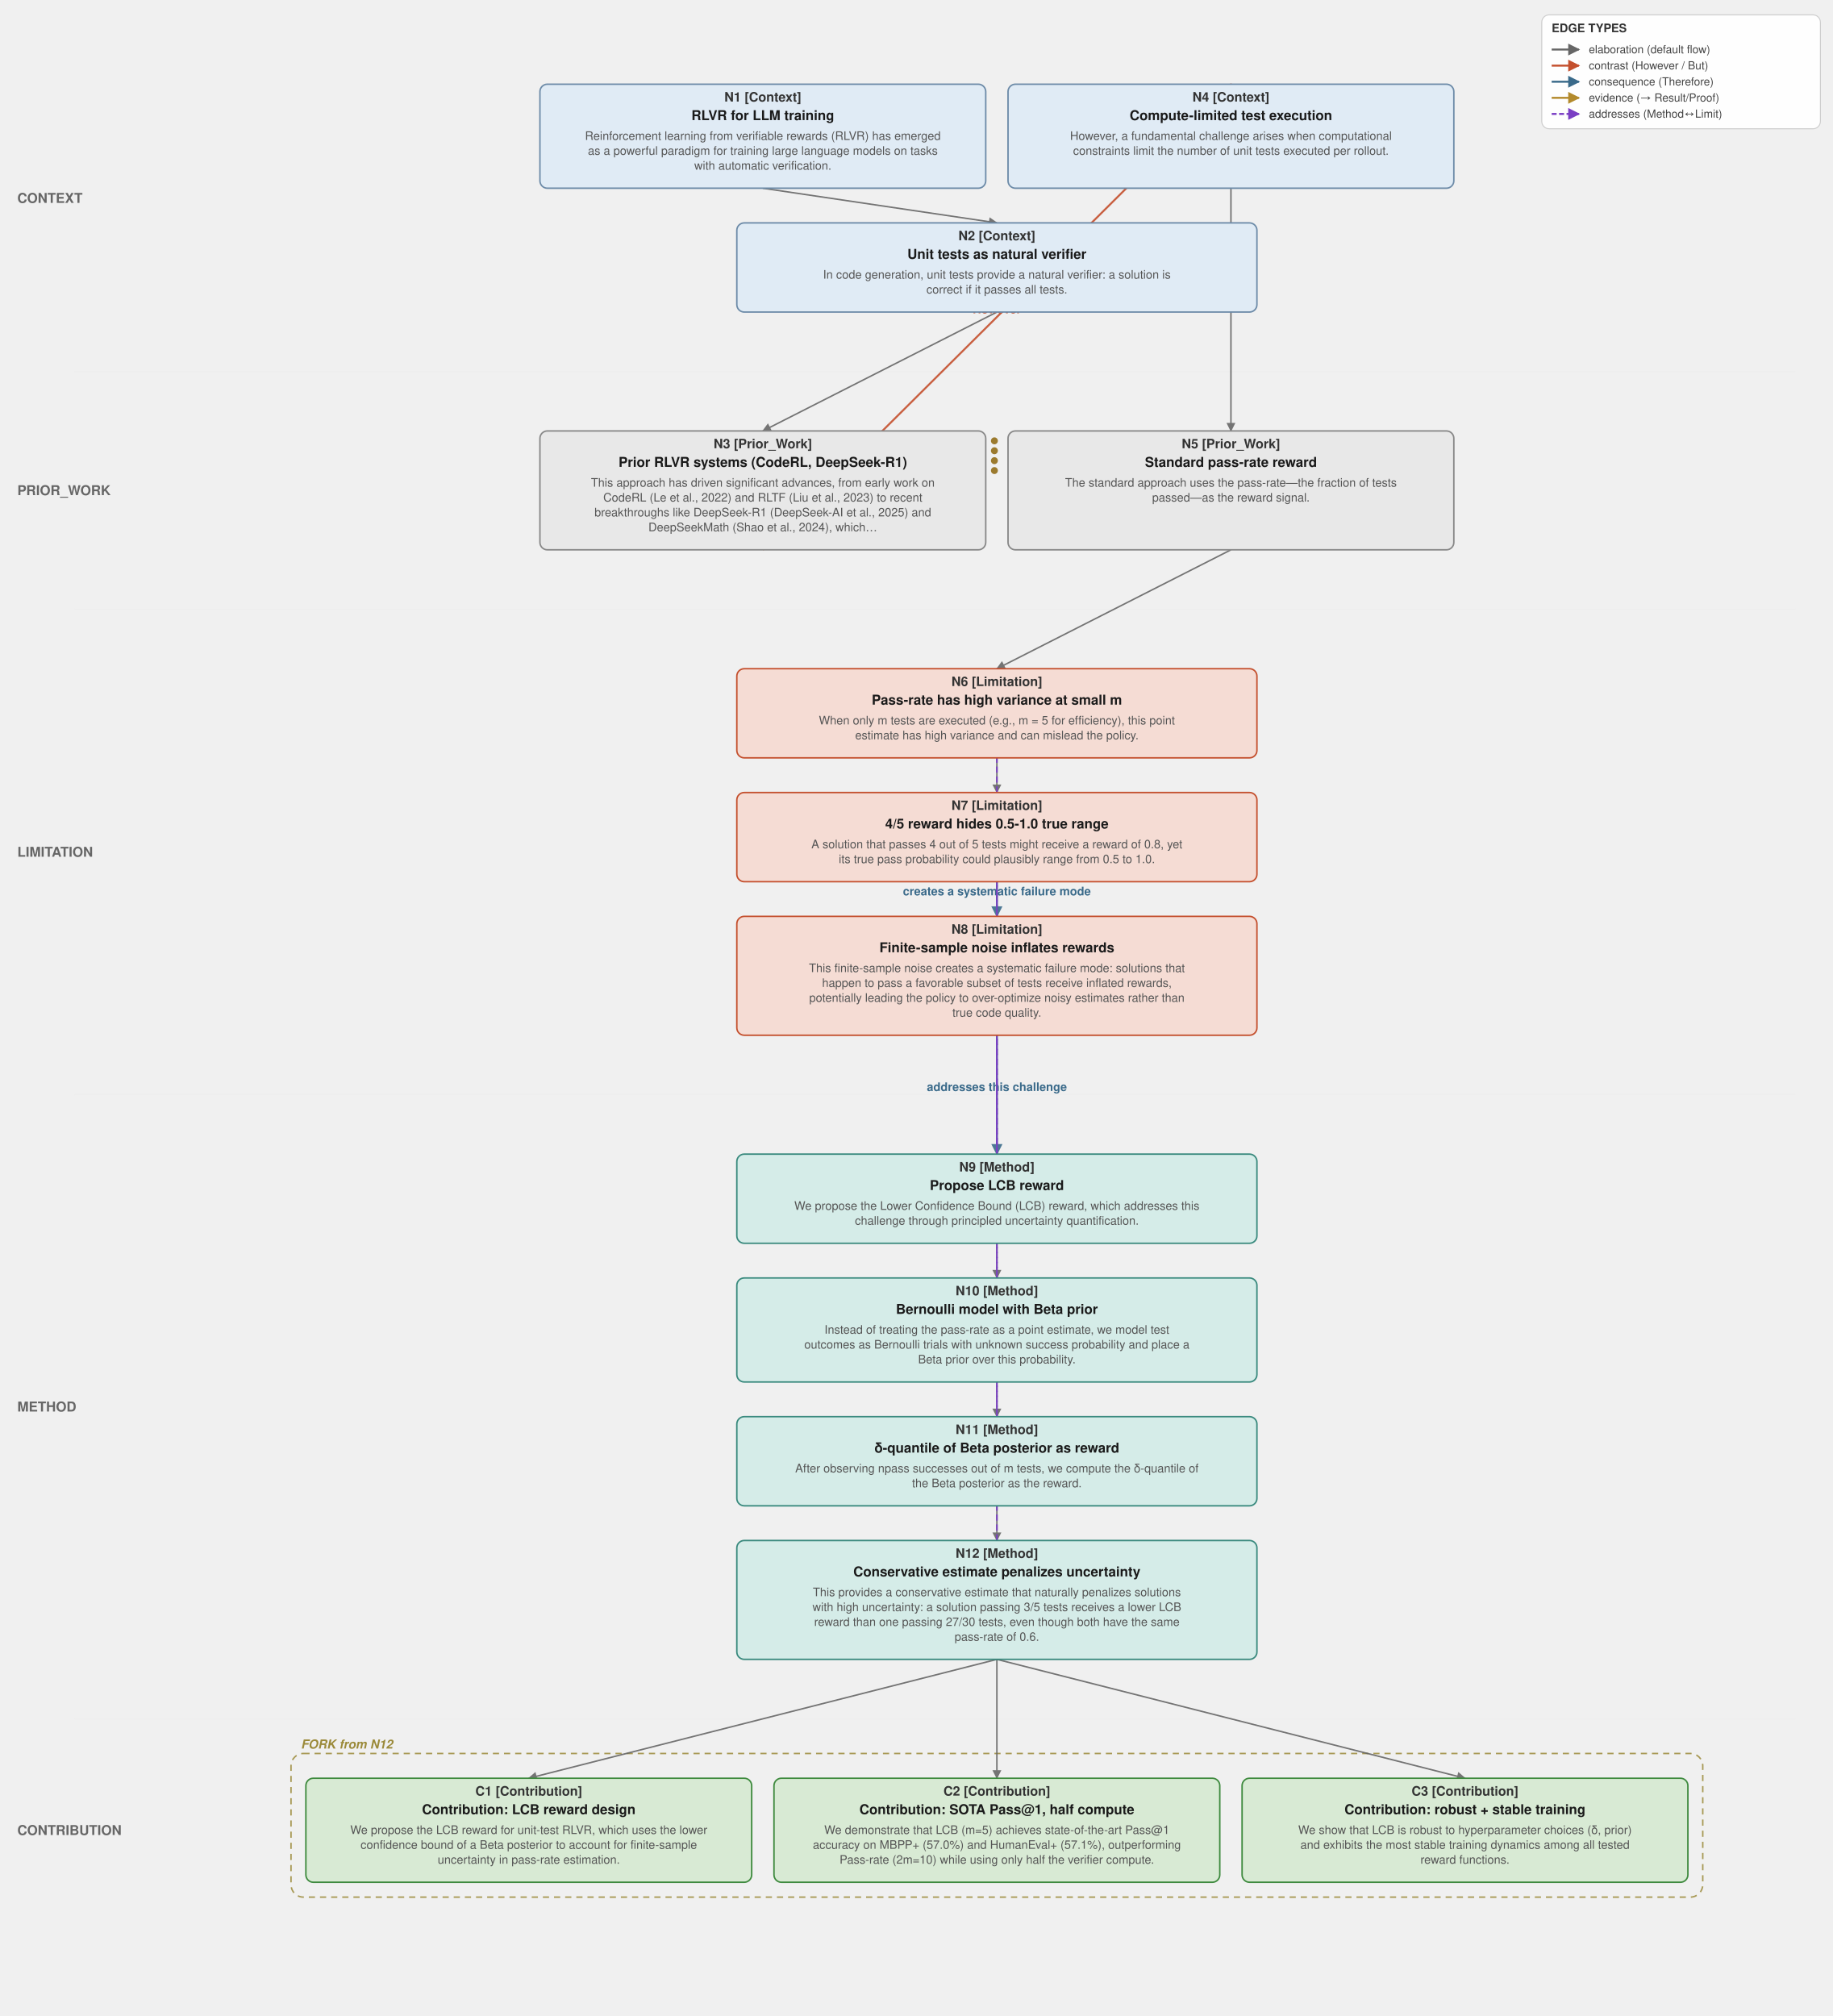
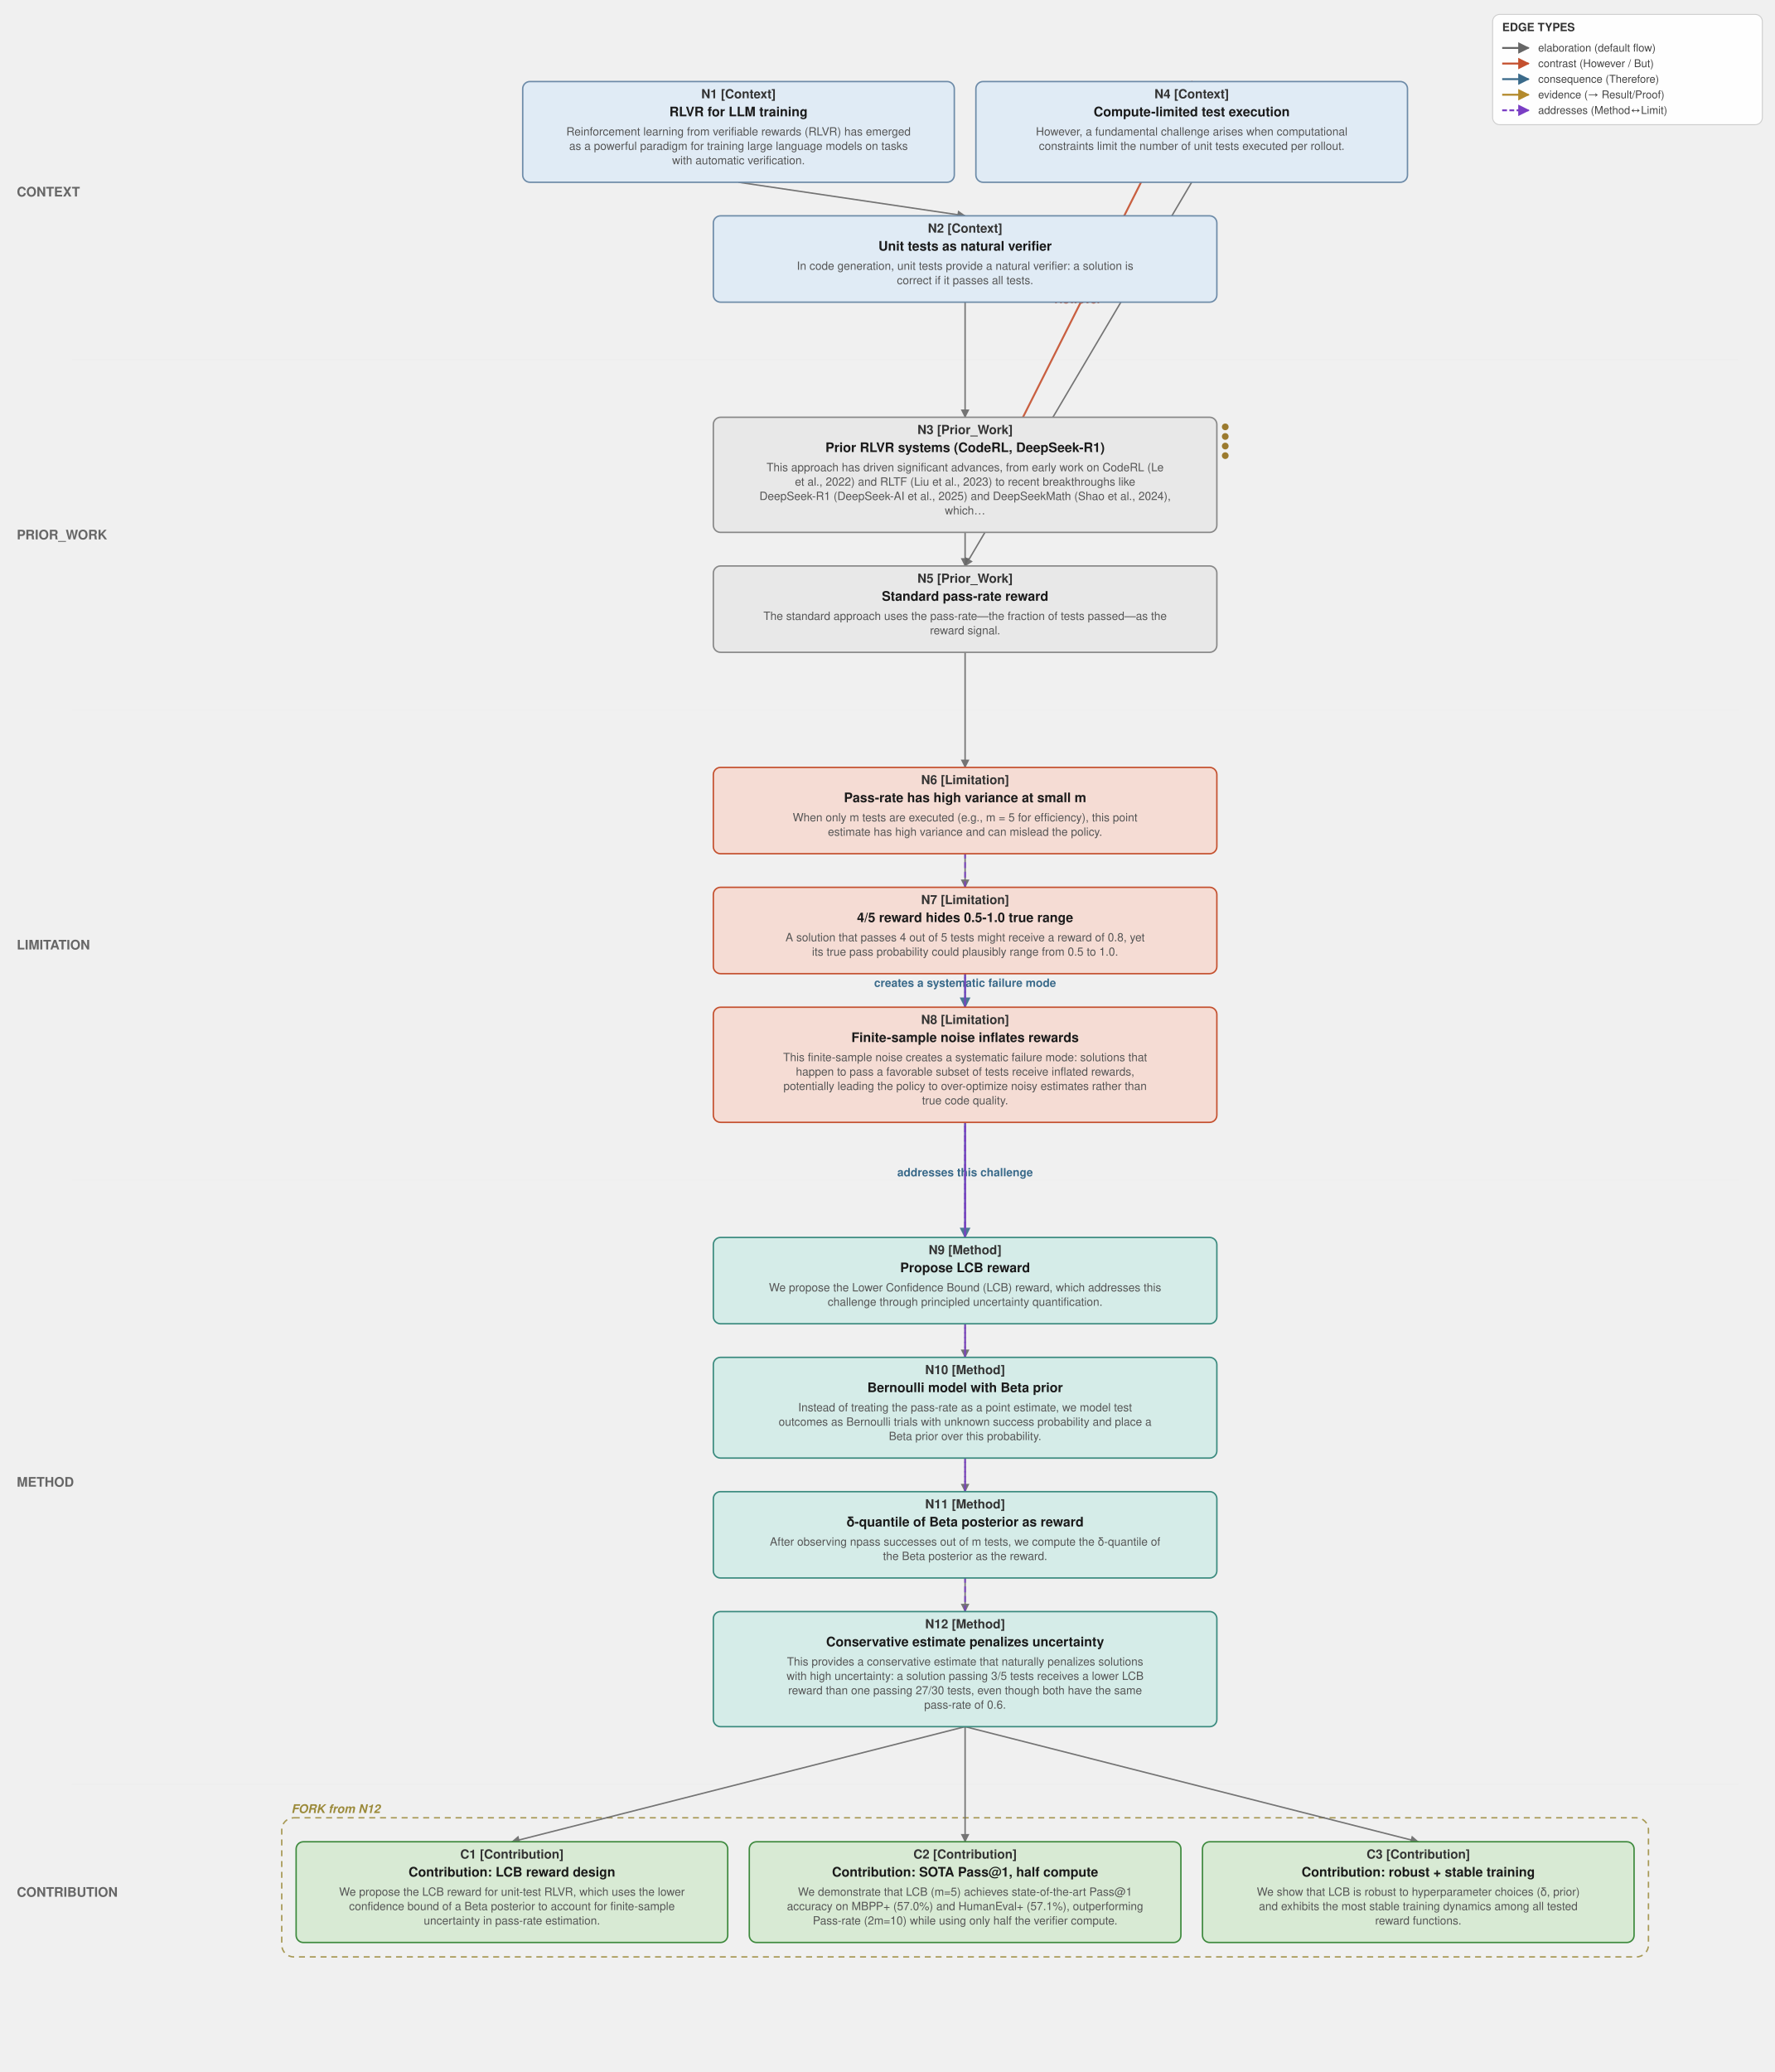
- <svg xmlns="http://www.w3.org/2000/svg" viewBox="0 0 1480 1628" style="width:100%; background:#fdfcf6; border:1px solid #e2e0d7; border-radius:8px;" font-family="-apple-system, BlinkMacSystemFont, Helvetica, Arial, sans-serif">
+ <svg xmlns="http://www.w3.org/2000/svg" viewBox="0 0 1480 1728" style="width:100%; background:#fdfcf6; border:1px solid #e2e0d7; border-radius:8px;" font-family="-apple-system, BlinkMacSystemFont, Helvetica, Arial, sans-serif">
  <defs>
    <marker id="ar" viewBox="0 0 10 10" refX="9" refY="5" markerWidth="6" markerHeight="6" orient="auto">
      <path d="M 0 0 L 10 5 L 0 10 z" fill="#666" />
    </marker>
    <marker id="ar-crit" viewBox="0 0 10 10" refX="9" refY="5" markerWidth="6" markerHeight="6" orient="auto">
      <path d="M 0 0 L 10 5 L 0 10 z" fill="#c4502e" />
    </marker>
    <marker id="ar-cons" viewBox="0 0 10 10" refX="9" refY="5" markerWidth="6" markerHeight="6" orient="auto">
      <path d="M 0 0 L 10 5 L 0 10 z" fill="#3a6a8a" />
    </marker>
    <marker id="ar-ev" viewBox="0 0 10 10" refX="9" refY="5" markerWidth="6" markerHeight="6" orient="auto">
      <path d="M 0 0 L 10 5 L 0 10 z" fill="#b38a2c" />
    </marker>
    <marker id="ar-back" viewBox="0 0 10 10" refX="9" refY="5" markerWidth="6" markerHeight="6" orient="auto">
      <path d="M 0 0 L 10 5 L 0 10 z" fill="#7a3ec4" />
    </marker>
  </defs>
  <text x="14" y="160" font-size="11" fill="#666" font-weight="700" dominant-baseline="middle">CONTEXT</text>
-   <text x="14" y="396" font-size="11" fill="#666" font-weight="700" dominant-baseline="middle">PRIOR_WORK</text>
+   <text x="14" y="446" font-size="11" fill="#666" font-weight="700" dominant-baseline="middle">PRIOR_WORK</text>
  <line x1="60" y1="300" x2="1450" y2="300" stroke="#eee" stroke-width="1" />
-   <text x="14" y="688" font-size="11" fill="#666" font-weight="700" dominant-baseline="middle">LIMITATION</text>
-   <line x1="60" y1="492" x2="1450" y2="492" stroke="#eee" stroke-width="1" />
-   <text x="14" y="1136" font-size="11" fill="#666" font-weight="700" dominant-baseline="middle">METHOD</text>
-   <line x1="60" y1="884" x2="1450" y2="884" stroke="#eee" stroke-width="1" />
-   <text x="14" y="1478" font-size="11" fill="#666" font-weight="700" dominant-baseline="middle">CONTRIBUTION</text>
-   <line x1="60" y1="1388" x2="1450" y2="1388" stroke="#eee" stroke-width="1" />
-   <rect x="235" y="1416" width="1140" height="116" rx="10" fill="none" stroke="#9b8a3a" stroke-width="1.2" stroke-dasharray="5 4" opacity="0.85" />
-   <text x="243" y="1412" font-size="10" fill="#9b8a3a" font-style="italic" font-weight="600">FORK from N12</text>
+   <text x="14" y="788" font-size="11" fill="#666" font-weight="700" dominant-baseline="middle">LIMITATION</text>
+   <line x1="60" y1="592" x2="1450" y2="592" stroke="#eee" stroke-width="1" />
+   <text x="14" y="1236" font-size="11" fill="#666" font-weight="700" dominant-baseline="middle">METHOD</text>
+   <line x1="60" y1="984" x2="1450" y2="984" stroke="#eee" stroke-width="1" />
+   <text x="14" y="1578" font-size="11" fill="#666" font-weight="700" dominant-baseline="middle">CONTRIBUTION</text>
+   <line x1="60" y1="1488" x2="1450" y2="1488" stroke="#eee" stroke-width="1" />
+   <rect x="235" y="1516" width="1140" height="116" rx="10" fill="none" stroke="#9b8a3a" stroke-width="1.2" stroke-dasharray="5 4" opacity="0.85" />
+   <text x="243" y="1512" font-size="10" fill="#9b8a3a" font-style="italic" font-weight="600">FORK from N12</text>
  <line x1="616" y1="152" x2="805" y2="180" stroke="#666" stroke-width="1.2" marker-end="url(#ar)" opacity="0.9" />
-   <line x1="805" y1="252" x2="616" y2="348" stroke="#666" stroke-width="1.2" marker-end="url(#ar)" opacity="0.9" />
-   <line x1="616" y1="444" x2="994" y2="68" stroke="#c4502e" stroke-width="1.6" marker-end="url(#ar-crit)" opacity="0.9" />
-   <text x="805" y="253" font-size="9.5" fill="#c4502e" font-weight="600" text-anchor="middle">However</text>
-   <line x1="994" y1="152" x2="994" y2="348" stroke="#666" stroke-width="1.2" marker-end="url(#ar)" opacity="0.9" />
-   <line x1="994" y1="444" x2="805" y2="540" stroke="#666" stroke-width="1.2" marker-end="url(#ar)" opacity="0.9" />
-   <line x1="805" y1="612" x2="805" y2="640" stroke="#666" stroke-width="1.2" marker-end="url(#ar)" opacity="0.9" />
-   <line x1="805" y1="712" x2="805" y2="740" stroke="#3a6a8a" stroke-width="1.5" marker-end="url(#ar-cons)" opacity="0.9" />
-   <text x="805" y="723" font-size="9.5" fill="#3a6a8a" font-weight="600" text-anchor="middle">creates a systematic failure mode</text>
-   <line x1="805" y1="836" x2="805" y2="932" stroke="#3a6a8a" stroke-width="1.5" marker-end="url(#ar-cons)" opacity="0.9" />
-   <text x="805" y="881" font-size="9.5" fill="#3a6a8a" font-weight="600" text-anchor="middle">addresses this challenge</text>
-   <line x1="805" y1="1004" x2="805" y2="1032" stroke="#666" stroke-width="1.2" marker-end="url(#ar)" opacity="0.9" />
-   <line x1="805" y1="1116" x2="805" y2="1144" stroke="#666" stroke-width="1.2" marker-end="url(#ar)" opacity="0.9" />
+   <line x1="805" y1="252" x2="805" y2="348" stroke="#666" stroke-width="1.2" marker-end="url(#ar)" opacity="0.9" />
+   <line x1="805" y1="444" x2="994" y2="68" stroke="#c4502e" stroke-width="1.6" marker-end="url(#ar-crit)" opacity="0.9" />
+   <text x="899" y="253" font-size="9.5" fill="#c4502e" font-weight="600" text-anchor="middle">However</text>
+   <line x1="994" y1="152" x2="805" y2="472" stroke="#666" stroke-width="1.2" marker-end="url(#ar)" opacity="0.9" />
+   <line x1="805" y1="544" x2="805" y2="640" stroke="#666" stroke-width="1.2" marker-end="url(#ar)" opacity="0.9" />
+   <line x1="805" y1="712" x2="805" y2="740" stroke="#666" stroke-width="1.2" marker-end="url(#ar)" opacity="0.9" />
+   <line x1="805" y1="812" x2="805" y2="840" stroke="#3a6a8a" stroke-width="1.5" marker-end="url(#ar-cons)" opacity="0.9" />
+   <text x="805" y="823" font-size="9.5" fill="#3a6a8a" font-weight="600" text-anchor="middle">creates a systematic failure mode</text>
+   <line x1="805" y1="936" x2="805" y2="1032" stroke="#3a6a8a" stroke-width="1.5" marker-end="url(#ar-cons)" opacity="0.9" />
+   <text x="805" y="981" font-size="9.5" fill="#3a6a8a" font-weight="600" text-anchor="middle">addresses this challenge</text>
+   <line x1="805" y1="1104" x2="805" y2="1132" stroke="#666" stroke-width="1.2" marker-end="url(#ar)" opacity="0.9" />
  <line x1="805" y1="1216" x2="805" y2="1244" stroke="#666" stroke-width="1.2" marker-end="url(#ar)" opacity="0.9" />
-   <line x1="805" y1="1340" x2="427" y2="1436" stroke="#666" stroke-width="1.2" marker-end="url(#ar)" opacity="0.9" />
-   <line x1="805" y1="1340" x2="805" y2="1436" stroke="#666" stroke-width="1.2" marker-end="url(#ar)" opacity="0.9" />
-   <line x1="805" y1="1340" x2="1183" y2="1436" stroke="#666" stroke-width="1.2" marker-end="url(#ar)" opacity="0.9" />
-   <line x1="805" y1="1004" x2="805" y2="740" stroke="#7a3ec4" stroke-width="1.4" stroke-dasharray="5 3" marker-end="url(#ar-back)" opacity="0.9" />
-   <line x1="805" y1="1340" x2="805" y2="640" stroke="#7a3ec4" stroke-width="1.4" stroke-dasharray="5 3" marker-end="url(#ar-back)" opacity="0.9" />
-   <line x1="805" y1="1216" x2="805" y2="540" stroke="#7a3ec4" stroke-width="1.4" stroke-dasharray="5 3" marker-end="url(#ar-back)" opacity="0.9" />
+   <line x1="805" y1="1316" x2="805" y2="1344" stroke="#666" stroke-width="1.2" marker-end="url(#ar)" opacity="0.9" />
+   <line x1="805" y1="1440" x2="427" y2="1536" stroke="#666" stroke-width="1.2" marker-end="url(#ar)" opacity="0.9" />
+   <line x1="805" y1="1440" x2="805" y2="1536" stroke="#666" stroke-width="1.2" marker-end="url(#ar)" opacity="0.9" />
+   <line x1="805" y1="1440" x2="1183" y2="1536" stroke="#666" stroke-width="1.2" marker-end="url(#ar)" opacity="0.9" />
+   <line x1="805" y1="1104" x2="805" y2="840" stroke="#7a3ec4" stroke-width="1.4" stroke-dasharray="5 3" marker-end="url(#ar-back)" opacity="0.9" />
+   <line x1="805" y1="1440" x2="805" y2="740" stroke="#7a3ec4" stroke-width="1.4" stroke-dasharray="5 3" marker-end="url(#ar-back)" opacity="0.9" />
+   <line x1="805" y1="1316" x2="805" y2="640" stroke="#7a3ec4" stroke-width="1.4" stroke-dasharray="5 3" marker-end="url(#ar-back)" opacity="0.9" />
+   <line x1="805" y1="444" x2="805" y2="472" stroke="#666" stroke-width="1.2" marker-end="url(#ar)" opacity="0.9" />
  <g>
    <rect x="436" y="68" width="360" height="84" rx="6" fill="#e0ebf5" stroke="#6d8ba8" stroke-width="1.2" />
    <text x="616" y="82" text-anchor="middle" font-size="10.5" font-weight="700" fill="#333">N1 [Context]</text>
    <text x="616" y="97" text-anchor="middle" font-size="11" font-weight="600" fill="#1a1a1a">RLVR for LLM training</text>
    <text x="616" y="113" text-anchor="middle" font-size="9.5" fill="#555">Reinforcement learning from verifiable rewards (RLVR) has emerged</text>
    <text x="616" y="125" text-anchor="middle" font-size="9.5" fill="#555">as a powerful paradigm for training large language models on tasks</text>
    <text x="616" y="137" text-anchor="middle" font-size="9.5" fill="#555">with automatic verification.</text>
  </g>
  <g>
    <rect x="595" y="180" width="420" height="72" rx="6" fill="#e0ebf5" stroke="#6d8ba8" stroke-width="1.2" />
    <text x="805" y="194" text-anchor="middle" font-size="10.5" font-weight="700" fill="#333">N2 [Context]</text>
    <text x="805" y="209" text-anchor="middle" font-size="11" font-weight="600" fill="#1a1a1a">Unit tests as natural verifier</text>
    <text x="805" y="225" text-anchor="middle" font-size="9.5" fill="#555">In code generation, unit tests provide a natural verifier: a solution is</text>
    <text x="805" y="237" text-anchor="middle" font-size="9.5" fill="#555">correct if it passes all tests.</text>
  </g>
-   <circle cx="803.0" cy="356.0" r="2.8" fill="#9b7a2e" />
-   <circle cx="803.0" cy="364.0" r="2.8" fill="#9b7a2e" />
-   <circle cx="803.0" cy="372.0" r="2.8" fill="#9b7a2e" />
-   <circle cx="803.0" cy="380.0" r="2.8" fill="#9b7a2e" />
+   <circle cx="1022.0" cy="356.0" r="2.8" fill="#9b7a2e" />
+   <circle cx="1022.0" cy="364.0" r="2.8" fill="#9b7a2e" />
+   <circle cx="1022.0" cy="372.0" r="2.8" fill="#9b7a2e" />
+   <circle cx="1022.0" cy="380.0" r="2.8" fill="#9b7a2e" />
  <g>
-     <rect x="436" y="348" width="360" height="96" rx="6" fill="#e8e8e8" stroke="#888" stroke-width="1.2" />
-     <text x="616" y="362" text-anchor="middle" font-size="10.5" font-weight="700" fill="#333">N3 [Prior_Work]</text>
-     <text x="616" y="377" text-anchor="middle" font-size="11" font-weight="600" fill="#1a1a1a">Prior RLVR systems (CodeRL, DeepSeek-R1)</text>
-     <text x="616" y="393" text-anchor="middle" font-size="9.5" fill="#555">This approach has driven significant advances, from early work on</text>
-     <text x="616" y="405" text-anchor="middle" font-size="9.5" fill="#555">CodeRL (Le et al., 2022) and RLTF (Liu et al., 2023) to recent</text>
-     <text x="616" y="417" text-anchor="middle" font-size="9.5" fill="#555">breakthroughs like DeepSeek-R1 (DeepSeek-AI et al., 2025) and</text>
-     <text x="616" y="429" text-anchor="middle" font-size="9.5" fill="#555">DeepSeekMath (Shao et al., 2024), which…</text>
+     <rect x="595" y="348" width="420" height="96" rx="6" fill="#e8e8e8" stroke="#888" stroke-width="1.2" />
+     <text x="805" y="362" text-anchor="middle" font-size="10.5" font-weight="700" fill="#333">N3 [Prior_Work]</text>
+     <text x="805" y="377" text-anchor="middle" font-size="11" font-weight="600" fill="#1a1a1a">Prior RLVR systems (CodeRL, DeepSeek-R1)</text>
+     <text x="805" y="393" text-anchor="middle" font-size="9.5" fill="#555">This approach has driven significant advances, from early work on CodeRL (Le</text>
+     <text x="805" y="405" text-anchor="middle" font-size="9.5" fill="#555">et al., 2022) and RLTF (Liu et al., 2023) to recent breakthroughs like</text>
+     <text x="805" y="417" text-anchor="middle" font-size="9.5" fill="#555">DeepSeek-R1 (DeepSeek-AI et al., 2025) and DeepSeekMath (Shao et al., 2024),</text>
+     <text x="805" y="429" text-anchor="middle" font-size="9.5" fill="#555">which…</text>
  </g>
  <g>
    <rect x="814" y="68" width="360" height="84" rx="6" fill="#e0ebf5" stroke="#6d8ba8" stroke-width="1.2" />
    <text x="994" y="82" text-anchor="middle" font-size="10.5" font-weight="700" fill="#333">N4 [Context]</text>
    <text x="994" y="97" text-anchor="middle" font-size="11" font-weight="600" fill="#1a1a1a">Compute-limited test execution</text>
    <text x="994" y="113" text-anchor="middle" font-size="9.5" fill="#555">However, a fundamental challenge arises when computational</text>
    <text x="994" y="125" text-anchor="middle" font-size="9.5" fill="#555">constraints limit the number of unit tests executed per rollout.</text>
  </g>
  <g>
-     <rect x="814" y="348" width="360" height="96" rx="6" fill="#e8e8e8" stroke="#888" stroke-width="1.2" />
-     <text x="994" y="362" text-anchor="middle" font-size="10.5" font-weight="700" fill="#333">N5 [Prior_Work]</text>
-     <text x="994" y="377" text-anchor="middle" font-size="11" font-weight="600" fill="#1a1a1a">Standard pass-rate reward</text>
-     <text x="994" y="393" text-anchor="middle" font-size="9.5" fill="#555">The standard approach uses the pass-rate—the fraction of tests</text>
-     <text x="994" y="405" text-anchor="middle" font-size="9.5" fill="#555">passed—as the reward signal.</text>
-   </g>
-   <g>
-     <rect x="595" y="540" width="420" height="72" rx="6" fill="#f5dcd4" stroke="#c4502e" stroke-width="1.2" />
-     <text x="805" y="554" text-anchor="middle" font-size="10.5" font-weight="700" fill="#333">N6 [Limitation]</text>
-     <text x="805" y="569" text-anchor="middle" font-size="11" font-weight="600" fill="#1a1a1a">Pass-rate has high variance at small m</text>
-     <text x="805" y="585" text-anchor="middle" font-size="9.5" fill="#555">When only m tests are executed (e.g., m = 5 for efficiency), this point</text>
-     <text x="805" y="597" text-anchor="middle" font-size="9.5" fill="#555">estimate has high variance and can mislead the policy.</text>
+     <rect x="595" y="472" width="420" height="72" rx="6" fill="#e8e8e8" stroke="#888" stroke-width="1.2" />
+     <text x="805" y="486" text-anchor="middle" font-size="10.5" font-weight="700" fill="#333">N5 [Prior_Work]</text>
+     <text x="805" y="501" text-anchor="middle" font-size="11" font-weight="600" fill="#1a1a1a">Standard pass-rate reward</text>
+     <text x="805" y="517" text-anchor="middle" font-size="9.5" fill="#555">The standard approach uses the pass-rate—the fraction of tests passed—as the</text>
+     <text x="805" y="529" text-anchor="middle" font-size="9.5" fill="#555">reward signal.</text>
  </g>
  <g>
    <rect x="595" y="640" width="420" height="72" rx="6" fill="#f5dcd4" stroke="#c4502e" stroke-width="1.2" />
-     <text x="805" y="654" text-anchor="middle" font-size="10.5" font-weight="700" fill="#333">N7 [Limitation]</text>
-     <text x="805" y="669" text-anchor="middle" font-size="11" font-weight="600" fill="#1a1a1a">4/5 reward hides 0.5-1.0 true range</text>
-     <text x="805" y="685" text-anchor="middle" font-size="9.5" fill="#555">A solution that passes 4 out of 5 tests might receive a reward of 0.8, yet</text>
-     <text x="805" y="697" text-anchor="middle" font-size="9.5" fill="#555">its true pass probability could plausibly range from 0.5 to 1.0.</text>
+     <text x="805" y="654" text-anchor="middle" font-size="10.5" font-weight="700" fill="#333">N6 [Limitation]</text>
+     <text x="805" y="669" text-anchor="middle" font-size="11" font-weight="600" fill="#1a1a1a">Pass-rate has high variance at small m</text>
+     <text x="805" y="685" text-anchor="middle" font-size="9.5" fill="#555">When only m tests are executed (e.g., m = 5 for efficiency), this point</text>
+     <text x="805" y="697" text-anchor="middle" font-size="9.5" fill="#555">estimate has high variance and can mislead the policy.</text>
  </g>
  <g>
-     <rect x="595" y="740" width="420" height="96" rx="6" fill="#f5dcd4" stroke="#c4502e" stroke-width="1.2" />
-     <text x="805" y="754" text-anchor="middle" font-size="10.5" font-weight="700" fill="#333">N8 [Limitation]</text>
-     <text x="805" y="769" text-anchor="middle" font-size="11" font-weight="600" fill="#1a1a1a">Finite-sample noise inflates rewards</text>
-     <text x="805" y="785" text-anchor="middle" font-size="9.5" fill="#555">This finite-sample noise creates a systematic failure mode: solutions that</text>
-     <text x="805" y="797" text-anchor="middle" font-size="9.5" fill="#555">happen to pass a favorable subset of tests receive inflated rewards,</text>
-     <text x="805" y="809" text-anchor="middle" font-size="9.5" fill="#555">potentially leading the policy to over-optimize noisy estimates rather than</text>
-     <text x="805" y="821" text-anchor="middle" font-size="9.5" fill="#555">true code quality.</text>
+     <rect x="595" y="740" width="420" height="72" rx="6" fill="#f5dcd4" stroke="#c4502e" stroke-width="1.2" />
+     <text x="805" y="754" text-anchor="middle" font-size="10.5" font-weight="700" fill="#333">N7 [Limitation]</text>
+     <text x="805" y="769" text-anchor="middle" font-size="11" font-weight="600" fill="#1a1a1a">4/5 reward hides 0.5-1.0 true range</text>
+     <text x="805" y="785" text-anchor="middle" font-size="9.5" fill="#555">A solution that passes 4 out of 5 tests might receive a reward of 0.8, yet</text>
+     <text x="805" y="797" text-anchor="middle" font-size="9.5" fill="#555">its true pass probability could plausibly range from 0.5 to 1.0.</text>
  </g>
  <g>
-     <rect x="595" y="932" width="420" height="72" rx="6" fill="#d5ece8" stroke="#3a8a7e" stroke-width="1.2" />
-     <text x="805" y="946" text-anchor="middle" font-size="10.5" font-weight="700" fill="#333">N9 [Method]</text>
-     <text x="805" y="961" text-anchor="middle" font-size="11" font-weight="600" fill="#1a1a1a">Propose LCB reward</text>
-     <text x="805" y="977" text-anchor="middle" font-size="9.5" fill="#555">We propose the Lower Confidence Bound (LCB) reward, which addresses this</text>
-     <text x="805" y="989" text-anchor="middle" font-size="9.5" fill="#555">challenge through principled uncertainty quantification.</text>
+     <rect x="595" y="840" width="420" height="96" rx="6" fill="#f5dcd4" stroke="#c4502e" stroke-width="1.2" />
+     <text x="805" y="854" text-anchor="middle" font-size="10.5" font-weight="700" fill="#333">N8 [Limitation]</text>
+     <text x="805" y="869" text-anchor="middle" font-size="11" font-weight="600" fill="#1a1a1a">Finite-sample noise inflates rewards</text>
+     <text x="805" y="885" text-anchor="middle" font-size="9.5" fill="#555">This finite-sample noise creates a systematic failure mode: solutions that</text>
+     <text x="805" y="897" text-anchor="middle" font-size="9.5" fill="#555">happen to pass a favorable subset of tests receive inflated rewards,</text>
+     <text x="805" y="909" text-anchor="middle" font-size="9.5" fill="#555">potentially leading the policy to over-optimize noisy estimates rather than</text>
+     <text x="805" y="921" text-anchor="middle" font-size="9.5" fill="#555">true code quality.</text>
  </g>
  <g>
-     <rect x="595" y="1032" width="420" height="84" rx="6" fill="#d5ece8" stroke="#3a8a7e" stroke-width="1.2" />
-     <text x="805" y="1046" text-anchor="middle" font-size="10.5" font-weight="700" fill="#333">N10 [Method]</text>
-     <text x="805" y="1061" text-anchor="middle" font-size="11" font-weight="600" fill="#1a1a1a">Bernoulli model with Beta prior</text>
-     <text x="805" y="1077" text-anchor="middle" font-size="9.5" fill="#555">Instead of treating the pass-rate as a point estimate, we model test</text>
-     <text x="805" y="1089" text-anchor="middle" font-size="9.5" fill="#555">outcomes as Bernoulli trials with unknown success probability and place a</text>
-     <text x="805" y="1101" text-anchor="middle" font-size="9.5" fill="#555">Beta prior over this probability.</text>
+     <rect x="595" y="1032" width="420" height="72" rx="6" fill="#d5ece8" stroke="#3a8a7e" stroke-width="1.2" />
+     <text x="805" y="1046" text-anchor="middle" font-size="10.5" font-weight="700" fill="#333">N9 [Method]</text>
+     <text x="805" y="1061" text-anchor="middle" font-size="11" font-weight="600" fill="#1a1a1a">Propose LCB reward</text>
+     <text x="805" y="1077" text-anchor="middle" font-size="9.5" fill="#555">We propose the Lower Confidence Bound (LCB) reward, which addresses this</text>
+     <text x="805" y="1089" text-anchor="middle" font-size="9.5" fill="#555">challenge through principled uncertainty quantification.</text>
  </g>
  <g>
-     <rect x="595" y="1144" width="420" height="72" rx="6" fill="#d5ece8" stroke="#3a8a7e" stroke-width="1.2" />
-     <text x="805" y="1158" text-anchor="middle" font-size="10.5" font-weight="700" fill="#333">N11 [Method]</text>
-     <text x="805" y="1173" text-anchor="middle" font-size="11" font-weight="600" fill="#1a1a1a">δ-quantile of Beta posterior as reward</text>
-     <text x="805" y="1189" text-anchor="middle" font-size="9.5" fill="#555">After observing npass successes out of m tests, we compute the δ-quantile of</text>
-     <text x="805" y="1201" text-anchor="middle" font-size="9.5" fill="#555">the Beta posterior as the reward.</text>
+     <rect x="595" y="1132" width="420" height="84" rx="6" fill="#d5ece8" stroke="#3a8a7e" stroke-width="1.2" />
+     <text x="805" y="1146" text-anchor="middle" font-size="10.5" font-weight="700" fill="#333">N10 [Method]</text>
+     <text x="805" y="1161" text-anchor="middle" font-size="11" font-weight="600" fill="#1a1a1a">Bernoulli model with Beta prior</text>
+     <text x="805" y="1177" text-anchor="middle" font-size="9.5" fill="#555">Instead of treating the pass-rate as a point estimate, we model test</text>
+     <text x="805" y="1189" text-anchor="middle" font-size="9.5" fill="#555">outcomes as Bernoulli trials with unknown success probability and place a</text>
+     <text x="805" y="1201" text-anchor="middle" font-size="9.5" fill="#555">Beta prior over this probability.</text>
  </g>
  <g>
-     <rect x="595" y="1244" width="420" height="96" rx="6" fill="#d5ece8" stroke="#3a8a7e" stroke-width="1.2" />
-     <text x="805" y="1258" text-anchor="middle" font-size="10.5" font-weight="700" fill="#333">N12 [Method]</text>
-     <text x="805" y="1273" text-anchor="middle" font-size="11" font-weight="600" fill="#1a1a1a">Conservative estimate penalizes uncertainty</text>
-     <text x="805" y="1289" text-anchor="middle" font-size="9.5" fill="#555">This provides a conservative estimate that naturally penalizes solutions</text>
-     <text x="805" y="1301" text-anchor="middle" font-size="9.5" fill="#555">with high uncertainty: a solution passing 3/5 tests receives a lower LCB</text>
-     <text x="805" y="1313" text-anchor="middle" font-size="9.5" fill="#555">reward than one passing 27/30 tests, even though both have the same</text>
-     <text x="805" y="1325" text-anchor="middle" font-size="9.5" fill="#555">pass-rate of 0.6.</text>
+     <rect x="595" y="1244" width="420" height="72" rx="6" fill="#d5ece8" stroke="#3a8a7e" stroke-width="1.2" />
+     <text x="805" y="1258" text-anchor="middle" font-size="10.5" font-weight="700" fill="#333">N11 [Method]</text>
+     <text x="805" y="1273" text-anchor="middle" font-size="11" font-weight="600" fill="#1a1a1a">δ-quantile of Beta posterior as reward</text>
+     <text x="805" y="1289" text-anchor="middle" font-size="9.5" fill="#555">After observing npass successes out of m tests, we compute the δ-quantile of</text>
+     <text x="805" y="1301" text-anchor="middle" font-size="9.5" fill="#555">the Beta posterior as the reward.</text>
  </g>
  <g>
-     <rect x="247" y="1436" width="360" height="84" rx="6" fill="#d8ead4" stroke="#3e8a3e" stroke-width="1.2" />
-     <text x="427" y="1450" text-anchor="middle" font-size="10.5" font-weight="700" fill="#333">C1 [Contribution]</text>
-     <text x="427" y="1465" text-anchor="middle" font-size="11" font-weight="600" fill="#1a1a1a">Contribution: LCB reward design</text>
-     <text x="427" y="1481" text-anchor="middle" font-size="9.5" fill="#555">We propose the LCB reward for unit-test RLVR, which uses the lower</text>
-     <text x="427" y="1493" text-anchor="middle" font-size="9.5" fill="#555">confidence bound of a Beta posterior to account for finite-sample</text>
-     <text x="427" y="1505" text-anchor="middle" font-size="9.5" fill="#555">uncertainty in pass-rate estimation.</text>
+     <rect x="595" y="1344" width="420" height="96" rx="6" fill="#d5ece8" stroke="#3a8a7e" stroke-width="1.2" />
+     <text x="805" y="1358" text-anchor="middle" font-size="10.5" font-weight="700" fill="#333">N12 [Method]</text>
+     <text x="805" y="1373" text-anchor="middle" font-size="11" font-weight="600" fill="#1a1a1a">Conservative estimate penalizes uncertainty</text>
+     <text x="805" y="1389" text-anchor="middle" font-size="9.5" fill="#555">This provides a conservative estimate that naturally penalizes solutions</text>
+     <text x="805" y="1401" text-anchor="middle" font-size="9.5" fill="#555">with high uncertainty: a solution passing 3/5 tests receives a lower LCB</text>
+     <text x="805" y="1413" text-anchor="middle" font-size="9.5" fill="#555">reward than one passing 27/30 tests, even though both have the same</text>
+     <text x="805" y="1425" text-anchor="middle" font-size="9.5" fill="#555">pass-rate of 0.6.</text>
  </g>
  <g>
-     <rect x="625" y="1436" width="360" height="84" rx="6" fill="#d8ead4" stroke="#3e8a3e" stroke-width="1.2" />
-     <text x="805" y="1450" text-anchor="middle" font-size="10.5" font-weight="700" fill="#333">C2 [Contribution]</text>
-     <text x="805" y="1465" text-anchor="middle" font-size="11" font-weight="600" fill="#1a1a1a">Contribution: SOTA Pass@1, half compute</text>
-     <text x="805" y="1481" text-anchor="middle" font-size="9.5" fill="#555">We demonstrate that LCB (m=5) achieves state-of-the-art Pass@1</text>
-     <text x="805" y="1493" text-anchor="middle" font-size="9.5" fill="#555">accuracy on MBPP+ (57.0%) and HumanEval+ (57.1%), outperforming</text>
-     <text x="805" y="1505" text-anchor="middle" font-size="9.5" fill="#555">Pass-rate (2m=10) while using only half the verifier compute.</text>
+     <rect x="247" y="1536" width="360" height="84" rx="6" fill="#d8ead4" stroke="#3e8a3e" stroke-width="1.2" />
+     <text x="427" y="1550" text-anchor="middle" font-size="10.5" font-weight="700" fill="#333">C1 [Contribution]</text>
+     <text x="427" y="1565" text-anchor="middle" font-size="11" font-weight="600" fill="#1a1a1a">Contribution: LCB reward design</text>
+     <text x="427" y="1581" text-anchor="middle" font-size="9.5" fill="#555">We propose the LCB reward for unit-test RLVR, which uses the lower</text>
+     <text x="427" y="1593" text-anchor="middle" font-size="9.5" fill="#555">confidence bound of a Beta posterior to account for finite-sample</text>
+     <text x="427" y="1605" text-anchor="middle" font-size="9.5" fill="#555">uncertainty in pass-rate estimation.</text>
  </g>
  <g>
-     <rect x="1003" y="1436" width="360" height="84" rx="6" fill="#d8ead4" stroke="#3e8a3e" stroke-width="1.2" />
-     <text x="1183" y="1450" text-anchor="middle" font-size="10.5" font-weight="700" fill="#333">C3 [Contribution]</text>
-     <text x="1183" y="1465" text-anchor="middle" font-size="11" font-weight="600" fill="#1a1a1a">Contribution: robust + stable training</text>
-     <text x="1183" y="1481" text-anchor="middle" font-size="9.5" fill="#555">We show that LCB is robust to hyperparameter choices (δ, prior)</text>
-     <text x="1183" y="1493" text-anchor="middle" font-size="9.5" fill="#555">and exhibits the most stable training dynamics among all tested</text>
-     <text x="1183" y="1505" text-anchor="middle" font-size="9.5" fill="#555">reward functions.</text>
+     <rect x="625" y="1536" width="360" height="84" rx="6" fill="#d8ead4" stroke="#3e8a3e" stroke-width="1.2" />
+     <text x="805" y="1550" text-anchor="middle" font-size="10.5" font-weight="700" fill="#333">C2 [Contribution]</text>
+     <text x="805" y="1565" text-anchor="middle" font-size="11" font-weight="600" fill="#1a1a1a">Contribution: SOTA Pass@1, half compute</text>
+     <text x="805" y="1581" text-anchor="middle" font-size="9.5" fill="#555">We demonstrate that LCB (m=5) achieves state-of-the-art Pass@1</text>
+     <text x="805" y="1593" text-anchor="middle" font-size="9.5" fill="#555">accuracy on MBPP+ (57.0%) and HumanEval+ (57.1%), outperforming</text>
+     <text x="805" y="1605" text-anchor="middle" font-size="9.5" fill="#555">Pass-rate (2m=10) while using only half the verifier compute.</text>
+   </g>
+   <g>
+     <rect x="1003" y="1536" width="360" height="84" rx="6" fill="#d8ead4" stroke="#3e8a3e" stroke-width="1.2" />
+     <text x="1183" y="1550" text-anchor="middle" font-size="10.5" font-weight="700" fill="#333">C3 [Contribution]</text>
+     <text x="1183" y="1565" text-anchor="middle" font-size="11" font-weight="600" fill="#1a1a1a">Contribution: robust + stable training</text>
+     <text x="1183" y="1581" text-anchor="middle" font-size="9.5" fill="#555">We show that LCB is robust to hyperparameter choices (δ, prior)</text>
+     <text x="1183" y="1593" text-anchor="middle" font-size="9.5" fill="#555">and exhibits the most stable training dynamics among all tested</text>
+     <text x="1183" y="1605" text-anchor="middle" font-size="9.5" fill="#555">reward functions.</text>
  </g>
  <g>
    <rect x="1245" y="12" width="225" height="92" rx="6" fill="#ffffff" stroke="#ccc" stroke-width="0.8" opacity="0.95" />
    <text x="1253" y="26" font-size="9.5" font-weight="700" fill="#333">EDGE TYPES</text>
    <line x1="1253" y1="40" x2="1275" y2="40" stroke="#666" stroke-width="1.6" marker-end="url(#ar)" />
    <text x="1283" y="43" font-size="9" fill="#444">elaboration (default flow)</text>
    <line x1="1253" y1="53" x2="1275" y2="53" stroke="#c4502e" stroke-width="1.6" marker-end="url(#ar-crit)" />
    <text x="1283" y="56" font-size="9" fill="#444">contrast (However / But)</text>
    <line x1="1253" y1="66" x2="1275" y2="66" stroke="#3a6a8a" stroke-width="1.6" marker-end="url(#ar-cons)" />
    <text x="1283" y="69" font-size="9" fill="#444">consequence (Therefore)</text>
    <line x1="1253" y1="79" x2="1275" y2="79" stroke="#b38a2c" stroke-width="1.6" marker-end="url(#ar-ev)" />
    <text x="1283" y="82" font-size="9" fill="#444">evidence (→ Result/Proof)</text>
    <line x1="1253" y1="92" x2="1275" y2="92" stroke="#7a3ec4" stroke-width="1.6" stroke-dasharray="4 2" marker-end="url(#ar-back)" />
    <text x="1283" y="95" font-size="9" fill="#444">addresses (Method↔Limit)</text>
  </g>
</svg>
